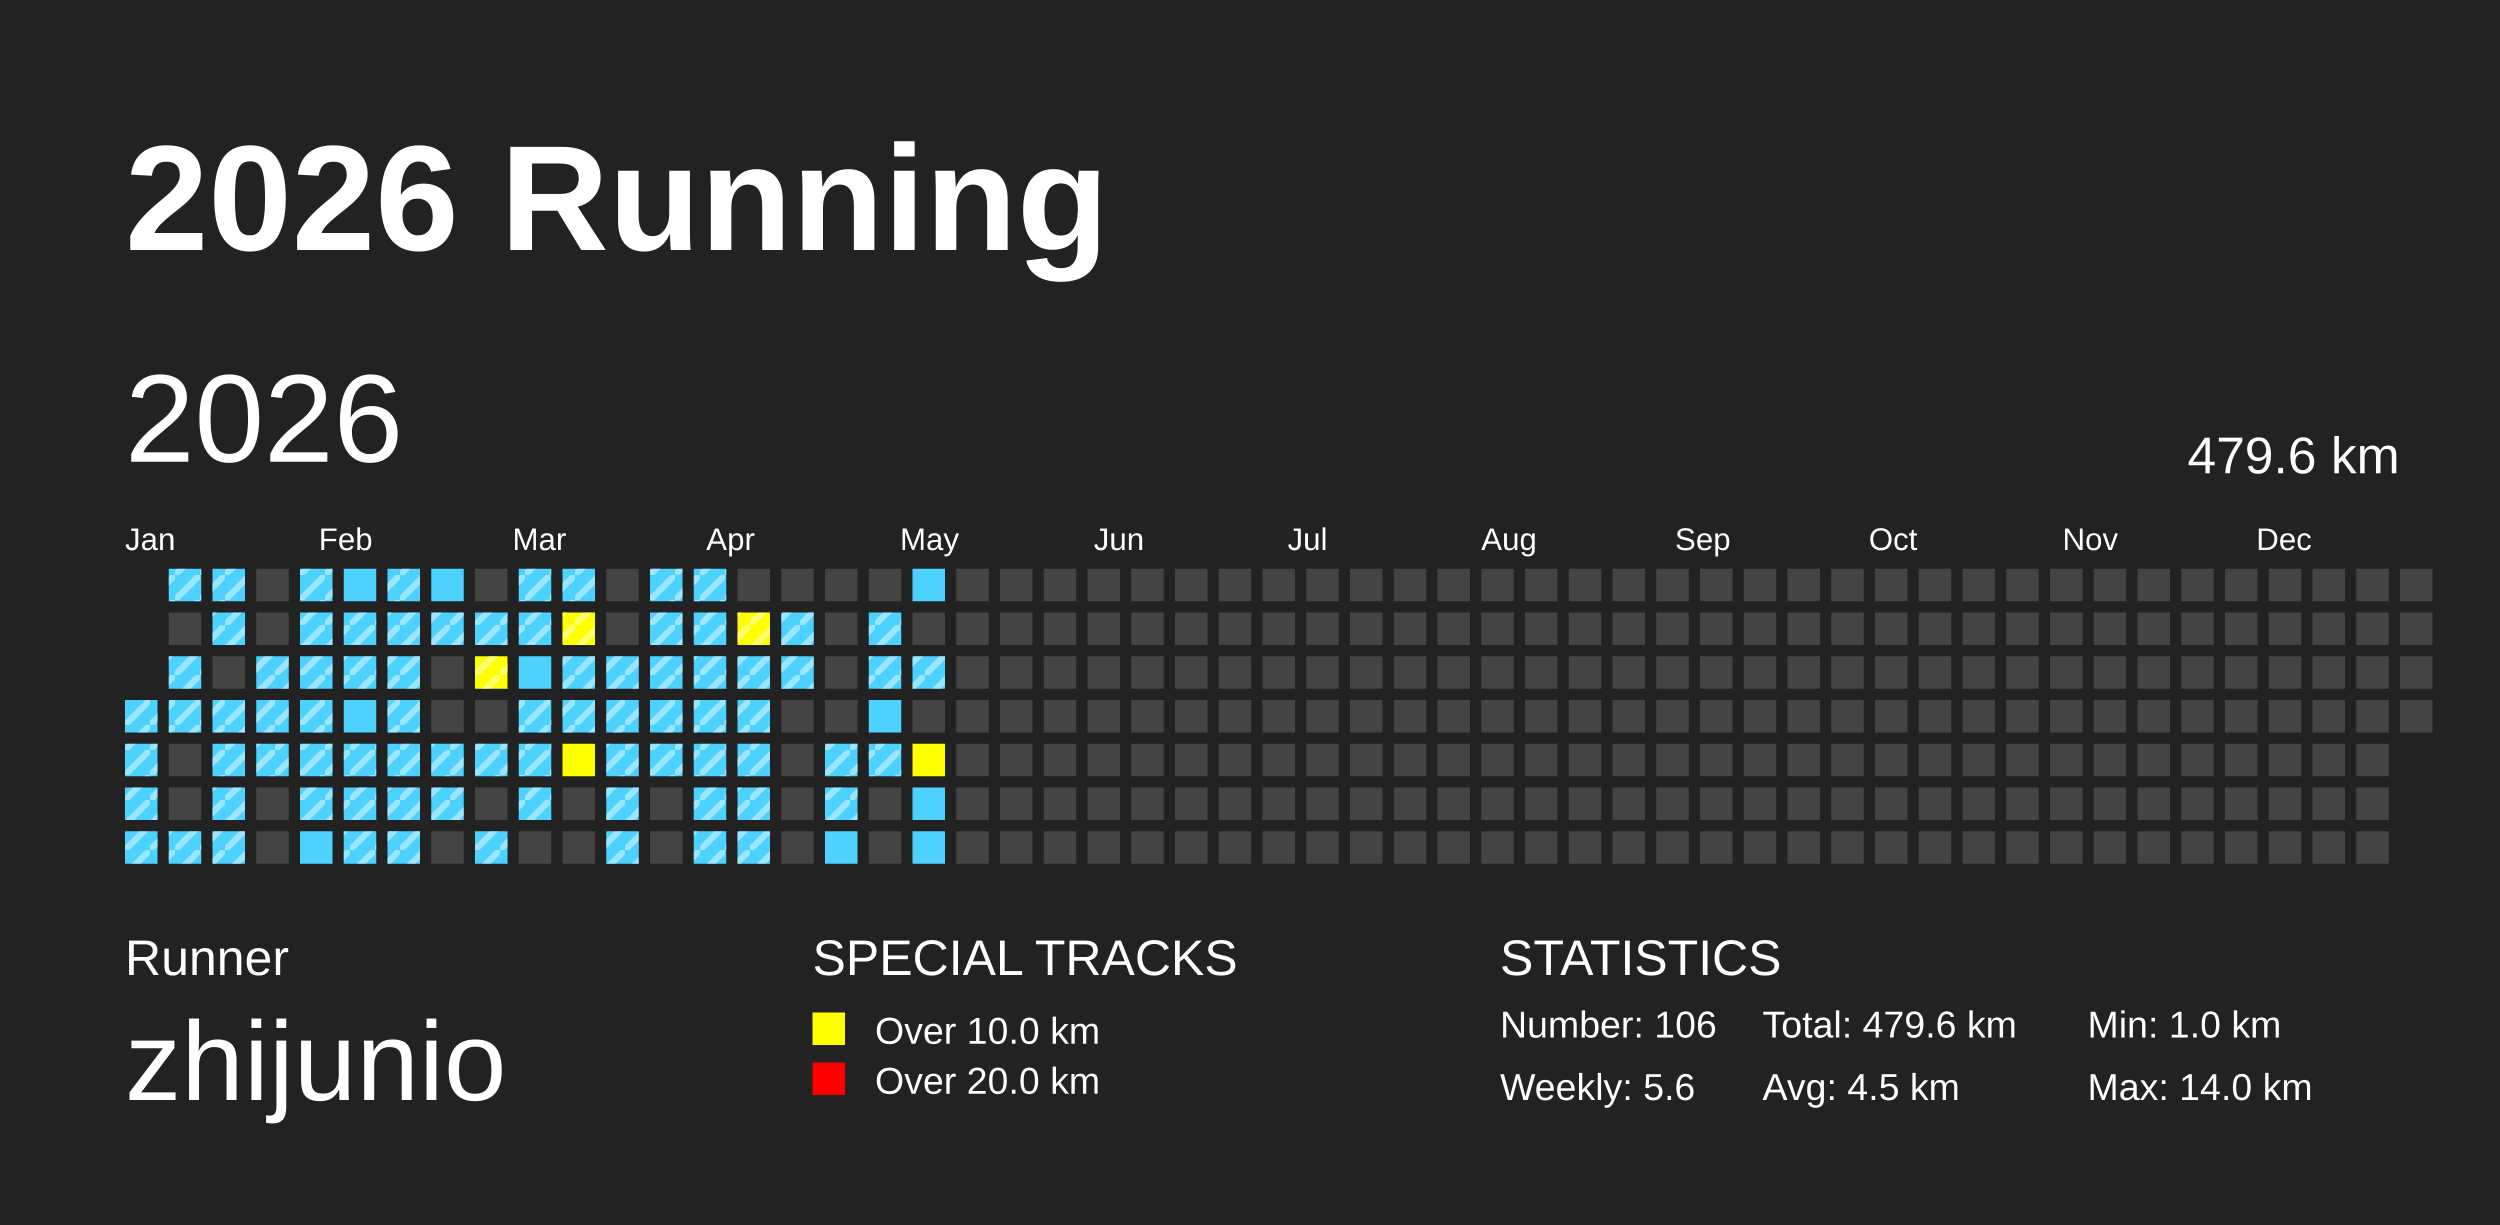
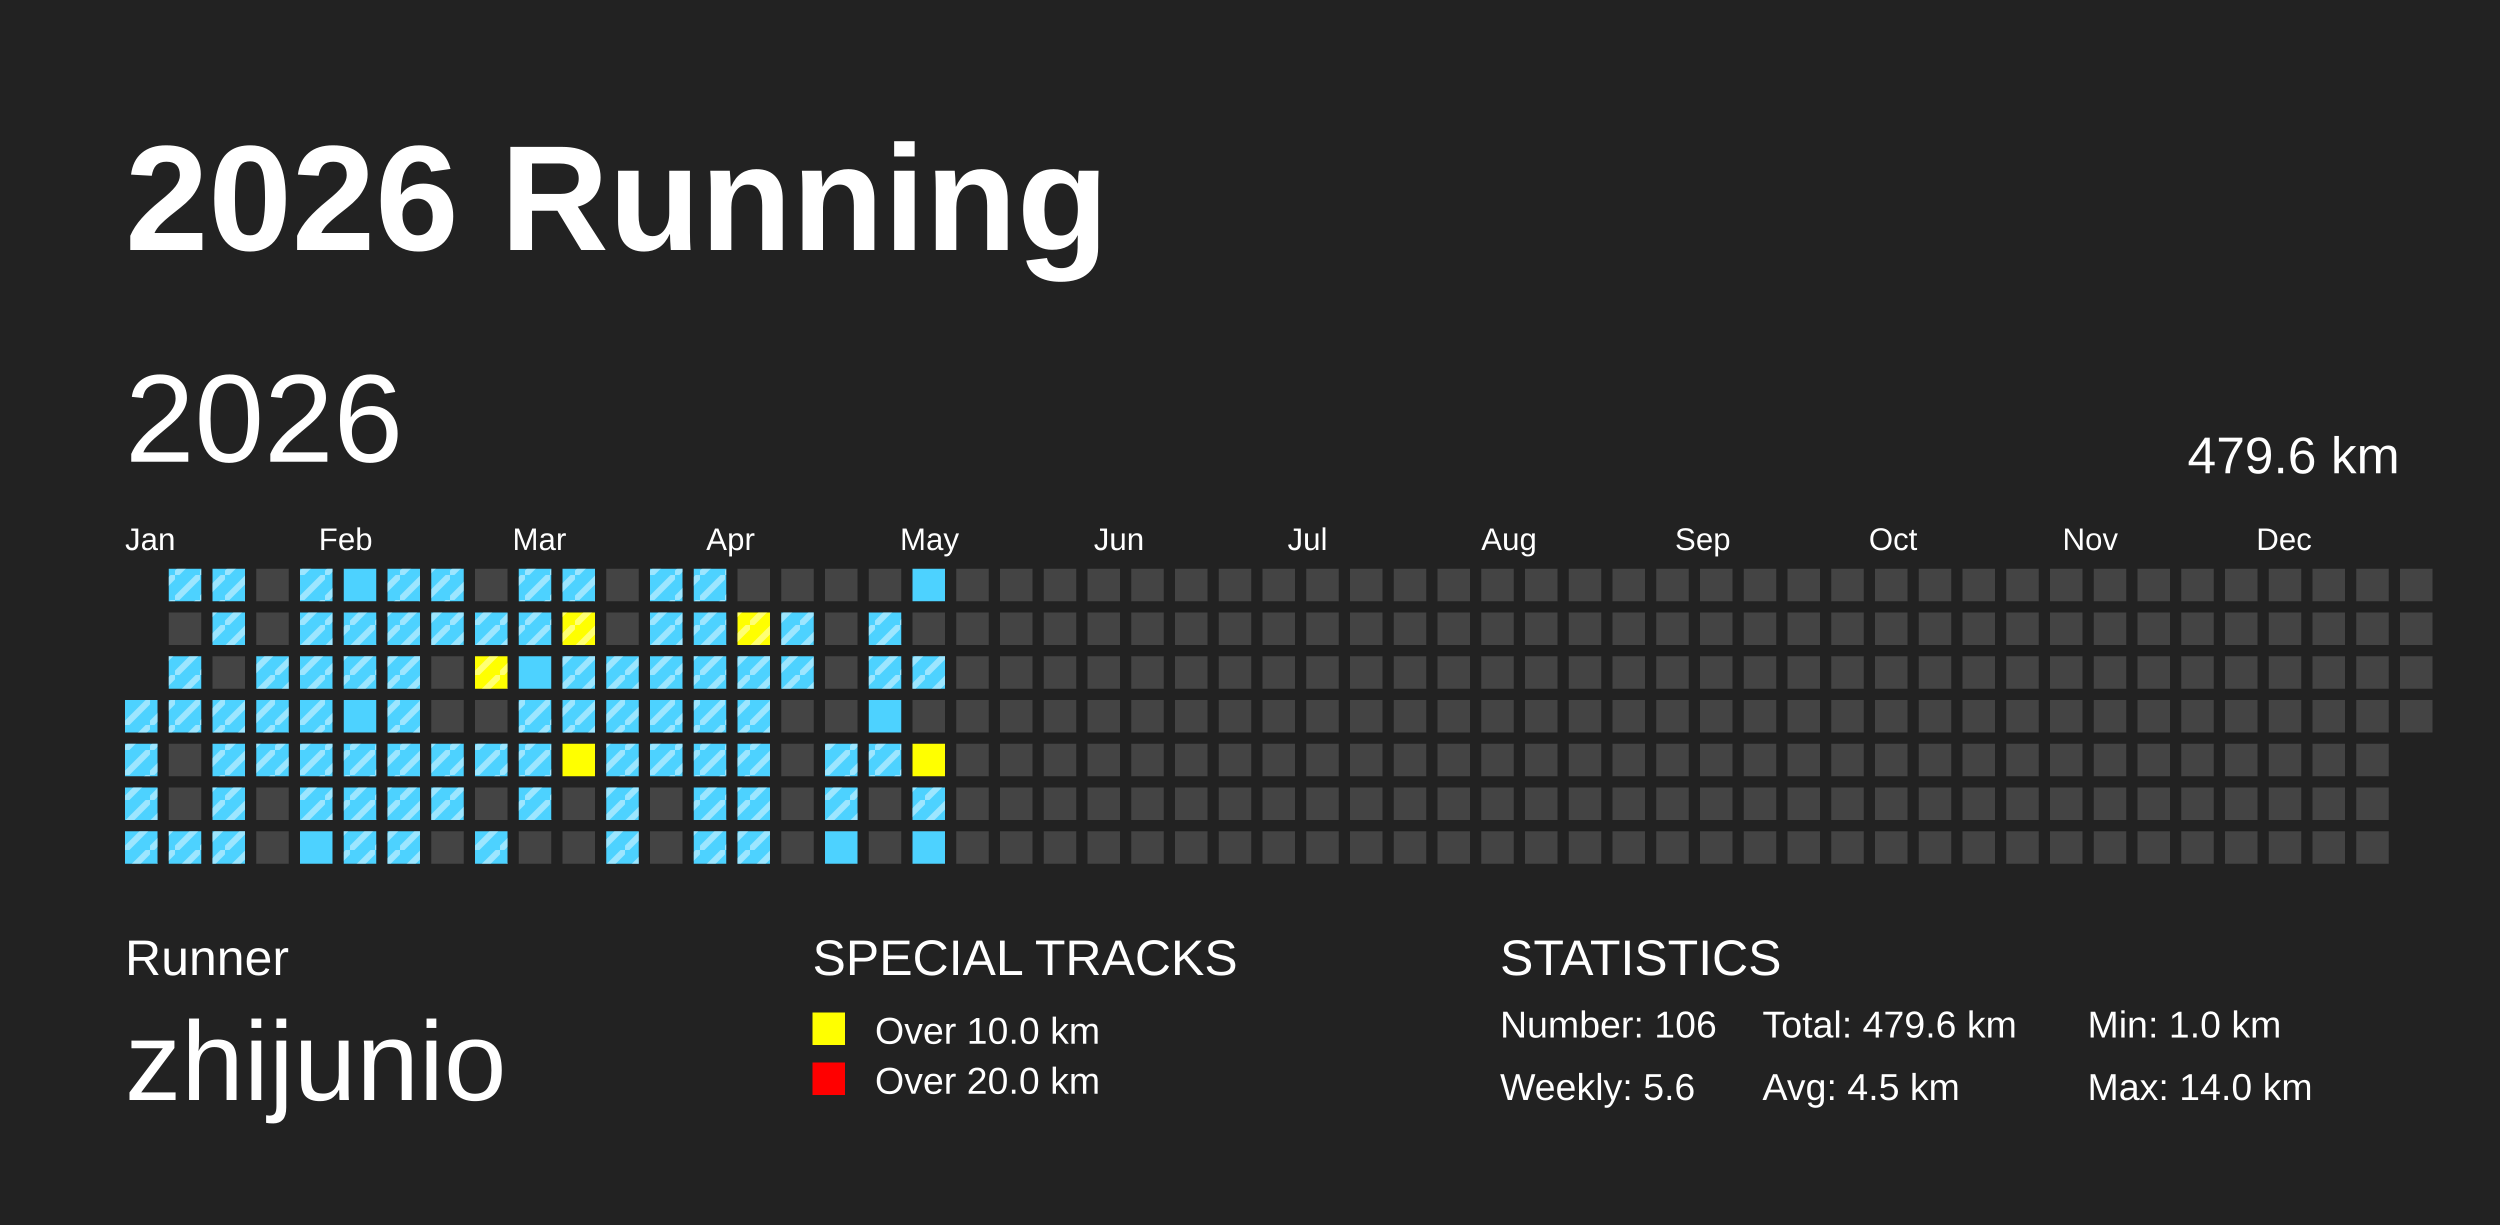
<svg xmlns="http://www.w3.org/2000/svg" baseProfile="full" height="98mm" version="1.1" viewBox="0,0,200,98" width="200mm">
  <defs>
    <pattern height="2" id="indoor-stripe" patternUnits="userSpaceOnUse" width="2">
      <line stroke="white" stroke-opacity="0.45" stroke-width="0.5" x1="0" x2="2" y1="2" y2="0" />
    </pattern>
  </defs>
  <rect fill="#222222" height="98" width="200" x="0" y="0" />
  <text fill="#FFFFFF" style="font-size:12px; font-family:Arial; font-weight:bold;" x="10" y="20">2026 Running</text>
  <text fill="#FFFFFF" style="font-size:4px; font-family:Arial" x="10" y="78">Runner</text>
  <text fill="#FFFFFF" style="font-size:9px; font-family:Arial" x="10" y="88">zhijunio</text>
  <text fill="#FFFFFF" style="font-size:4px; font-family:Arial" x="65" y="78">SPECIAL TRACKS</text>
  <rect fill="yellow" height="2.6" width="2.6" x="65" y="81" />
  <text fill="#FFFFFF" style="font-size:3px; font-family:Arial" x="70" y="83.5">Over 10.0 km</text>
  <rect fill="red" height="2.6" width="2.6" x="65" y="85" />
  <text fill="#FFFFFF" style="font-size:3px; font-family:Arial" x="70" y="87.5">Over 20.0 km</text>
  <text fill="#FFFFFF" style="font-size:4px; font-family:Arial" x="120" y="78">STATISTICS</text>
  <text fill="#FFFFFF" style="font-size:3px; font-family:Arial" x="120" y="83">Number: 106</text>
  <text fill="#FFFFFF" style="font-size:3px; font-family:Arial" x="120" y="88">Weekly: 5.6</text>
  <text fill="#FFFFFF" style="font-size:3px; font-family:Arial" x="141" y="83">Total: 479.6 km</text>
  <text fill="#FFFFFF" style="font-size:3px; font-family:Arial" x="141" y="88">Avg: 4.5 km</text>
  <text fill="#FFFFFF" style="font-size:3px; font-family:Arial" x="167" y="83">Min: 1.0 km</text>
  <text fill="#FFFFFF" style="font-size:3px; font-family:Arial" x="167" y="88">Max: 14.0 km</text>
  <text dominant-baseline="hanging" fill="#FFFFFF" style="font-size:10.0px; font-family:Arial;" x="10" y="30">2026</text>
  <text dominant-baseline="hanging" fill="#FFFFFF" style="font-size:4.125px; font-family:Arial;" x="175" y="35">479.6 km</text>
  <text fill="#FFFFFF" style="font-size:2.5px; font-family:Arial" x="10.0" y="44">Jan</text>
  <text fill="#FFFFFF" style="font-size:2.5px; font-family:Arial" x="25.5" y="44">Feb</text>
  <text fill="#FFFFFF" style="font-size:2.5px; font-family:Arial" x="41.0" y="44">Mar</text>
  <text fill="#FFFFFF" style="font-size:2.5px; font-family:Arial" x="56.5" y="44">Apr</text>
  <text fill="#FFFFFF" style="font-size:2.5px; font-family:Arial" x="72.0" y="44">May</text>
  <text fill="#FFFFFF" style="font-size:2.5px; font-family:Arial" x="87.5" y="44">Jun</text>
  <text fill="#FFFFFF" style="font-size:2.5px; font-family:Arial" x="103.0" y="44">Jul</text>
  <text fill="#FFFFFF" style="font-size:2.5px; font-family:Arial" x="118.5" y="44">Aug</text>
  <text fill="#FFFFFF" style="font-size:2.5px; font-family:Arial" x="134.0" y="44">Sep</text>
  <text fill="#FFFFFF" style="font-size:2.5px; font-family:Arial" x="149.5" y="44">Oct</text>
  <text fill="#FFFFFF" style="font-size:2.5px; font-family:Arial" x="165.0" y="44">Nov</text>
  <text fill="#FFFFFF" style="font-size:2.5px; font-family:Arial" x="180.5" y="44">Dec</text>
  <rect fill="#4DD2FF" height="2.6" width="2.6" x="10.0" y="56.0" />
  <rect fill="url(#indoor-stripe)" height="2.6" style="pointer-events: none;" width="2.6" x="10.0" y="56.0" />
  <rect fill="#4DD2FF" height="2.6" width="2.6" x="10.0" y="59.5" />
  <rect fill="url(#indoor-stripe)" height="2.6" style="pointer-events: none;" width="2.6" x="10.0" y="59.5" />
  <rect fill="#4DD2FF" height="2.6" width="2.6" x="10.0" y="63.0" />
  <rect fill="url(#indoor-stripe)" height="2.6" style="pointer-events: none;" width="2.6" x="10.0" y="63.0" />
  <rect fill="#4DD2FF" height="2.6" width="2.6" x="10.0" y="66.5" />
  <rect fill="url(#indoor-stripe)" height="2.6" style="pointer-events: none;" width="2.6" x="10.0" y="66.5" />
  <rect fill="#4DD2FF" height="2.6" width="2.6" x="13.5" y="45.5" />
  <rect fill="url(#indoor-stripe)" height="2.6" style="pointer-events: none;" width="2.6" x="13.5" y="45.5" />
  <rect fill="#444444" height="2.6" width="2.6" x="13.5" y="49.0" />
  <rect fill="#4DD2FF" height="2.6" width="2.6" x="13.5" y="52.5" />
  <rect fill="url(#indoor-stripe)" height="2.6" style="pointer-events: none;" width="2.6" x="13.5" y="52.5" />
  <rect fill="#4DD2FF" height="2.6" width="2.6" x="13.5" y="56.0" />
  <rect fill="url(#indoor-stripe)" height="2.6" style="pointer-events: none;" width="2.6" x="13.5" y="56.0" />
  <rect fill="#444444" height="2.6" width="2.6" x="13.5" y="59.5" />
  <rect fill="#444444" height="2.6" width="2.6" x="13.5" y="63.0" />
  <rect fill="#4DD2FF" height="2.6" width="2.6" x="13.5" y="66.5" />
  <rect fill="url(#indoor-stripe)" height="2.6" style="pointer-events: none;" width="2.6" x="13.5" y="66.5" />
  <rect fill="#4DD2FF" height="2.6" width="2.6" x="17.0" y="45.5" />
  <rect fill="url(#indoor-stripe)" height="2.6" style="pointer-events: none;" width="2.6" x="17.0" y="45.5" />
  <rect fill="#4DD2FF" height="2.6" width="2.6" x="17.0" y="49.0" />
  <rect fill="url(#indoor-stripe)" height="2.6" style="pointer-events: none;" width="2.6" x="17.0" y="49.0" />
  <rect fill="#444444" height="2.6" width="2.6" x="17.0" y="52.5" />
  <rect fill="#4DD2FF" height="2.6" width="2.6" x="17.0" y="56.0" />
  <rect fill="url(#indoor-stripe)" height="2.6" style="pointer-events: none;" width="2.6" x="17.0" y="56.0" />
  <rect fill="#4DD2FF" height="2.6" width="2.6" x="17.0" y="59.5" />
  <rect fill="url(#indoor-stripe)" height="2.6" style="pointer-events: none;" width="2.6" x="17.0" y="59.5" />
  <rect fill="#4DD2FF" height="2.6" width="2.6" x="17.0" y="63.0" />
  <rect fill="url(#indoor-stripe)" height="2.6" style="pointer-events: none;" width="2.6" x="17.0" y="63.0" />
  <rect fill="#4DD2FF" height="2.6" width="2.6" x="17.0" y="66.5" />
  <rect fill="url(#indoor-stripe)" height="2.6" style="pointer-events: none;" width="2.6" x="17.0" y="66.5" />
  <rect fill="#444444" height="2.6" width="2.6" x="20.5" y="45.5" />
  <rect fill="#444444" height="2.6" width="2.6" x="20.5" y="49.0" />
  <rect fill="#4DD2FF" height="2.6" width="2.6" x="20.5" y="52.5" />
  <rect fill="url(#indoor-stripe)" height="2.6" style="pointer-events: none;" width="2.6" x="20.5" y="52.5" />
  <rect fill="#4DD2FF" height="2.6" width="2.6" x="20.5" y="56.0" />
  <rect fill="url(#indoor-stripe)" height="2.6" style="pointer-events: none;" width="2.6" x="20.5" y="56.0" />
  <rect fill="#4DD2FF" height="2.6" width="2.6" x="20.5" y="59.5" />
  <rect fill="url(#indoor-stripe)" height="2.6" style="pointer-events: none;" width="2.6" x="20.5" y="59.5" />
  <rect fill="#444444" height="2.6" width="2.6" x="20.5" y="63.0" />
  <rect fill="#444444" height="2.6" width="2.6" x="20.5" y="66.5" />
  <rect fill="#4DD2FF" height="2.6" width="2.6" x="24.0" y="45.5" />
  <rect fill="url(#indoor-stripe)" height="2.6" style="pointer-events: none;" width="2.6" x="24.0" y="45.5" />
  <rect fill="#4DD2FF" height="2.6" width="2.6" x="24.0" y="49.0" />
  <rect fill="url(#indoor-stripe)" height="2.6" style="pointer-events: none;" width="2.6" x="24.0" y="49.0" />
  <rect fill="#4DD2FF" height="2.6" width="2.6" x="24.0" y="52.5" />
  <rect fill="url(#indoor-stripe)" height="2.6" style="pointer-events: none;" width="2.6" x="24.0" y="52.5" />
  <rect fill="#4DD2FF" height="2.6" width="2.6" x="24.0" y="56.0" />
  <rect fill="url(#indoor-stripe)" height="2.6" style="pointer-events: none;" width="2.6" x="24.0" y="56.0" />
  <rect fill="#4DD2FF" height="2.6" width="2.6" x="24.0" y="59.5" />
  <rect fill="url(#indoor-stripe)" height="2.6" style="pointer-events: none;" width="2.6" x="24.0" y="59.5" />
  <rect fill="#4DD2FF" height="2.6" width="2.6" x="24.0" y="63.0" />
  <rect fill="url(#indoor-stripe)" height="2.6" style="pointer-events: none;" width="2.6" x="24.0" y="63.0" />
  <rect fill="#4DD2FF" height="2.6" width="2.6" x="24.0" y="66.5" />
  <rect fill="#4DD2FF" height="2.6" width="2.6" x="27.5" y="45.5" />
  <rect fill="#4DD2FF" height="2.6" width="2.6" x="27.5" y="49.0" />
  <rect fill="url(#indoor-stripe)" height="2.6" style="pointer-events: none;" width="2.6" x="27.5" y="49.0" />
  <rect fill="#4DD2FF" height="2.6" width="2.6" x="27.5" y="52.5" />
  <rect fill="url(#indoor-stripe)" height="2.6" style="pointer-events: none;" width="2.6" x="27.5" y="52.5" />
  <rect fill="#4DD2FF" height="2.6" width="2.6" x="27.5" y="56.0" />
  <rect fill="#4DD2FF" height="2.6" width="2.6" x="27.5" y="59.5" />
  <rect fill="url(#indoor-stripe)" height="2.6" style="pointer-events: none;" width="2.6" x="27.5" y="59.5" />
  <rect fill="#4DD2FF" height="2.6" width="2.6" x="27.5" y="63.0" />
  <rect fill="url(#indoor-stripe)" height="2.6" style="pointer-events: none;" width="2.6" x="27.5" y="63.0" />
  <rect fill="#4DD2FF" height="2.6" width="2.6" x="27.5" y="66.5" />
  <rect fill="url(#indoor-stripe)" height="2.6" style="pointer-events: none;" width="2.6" x="27.5" y="66.5" />
  <rect fill="#4DD2FF" height="2.6" width="2.6" x="31.0" y="45.5" />
  <rect fill="url(#indoor-stripe)" height="2.6" style="pointer-events: none;" width="2.6" x="31.0" y="45.5" />
  <rect fill="#4DD2FF" height="2.6" width="2.6" x="31.0" y="49.0" />
  <rect fill="url(#indoor-stripe)" height="2.6" style="pointer-events: none;" width="2.6" x="31.0" y="49.0" />
  <rect fill="#4DD2FF" height="2.6" width="2.6" x="31.0" y="52.5" />
  <rect fill="url(#indoor-stripe)" height="2.6" style="pointer-events: none;" width="2.6" x="31.0" y="52.5" />
  <rect fill="#4DD2FF" height="2.6" width="2.6" x="31.0" y="56.0" />
  <rect fill="url(#indoor-stripe)" height="2.6" style="pointer-events: none;" width="2.6" x="31.0" y="56.0" />
  <rect fill="#4DD2FF" height="2.6" width="2.6" x="31.0" y="59.5" />
  <rect fill="url(#indoor-stripe)" height="2.6" style="pointer-events: none;" width="2.6" x="31.0" y="59.5" />
  <rect fill="#4DD2FF" height="2.6" width="2.6" x="31.0" y="63.0" />
  <rect fill="url(#indoor-stripe)" height="2.6" style="pointer-events: none;" width="2.6" x="31.0" y="63.0" />
  <rect fill="#4DD2FF" height="2.6" width="2.6" x="31.0" y="66.5" />
  <rect fill="url(#indoor-stripe)" height="2.6" style="pointer-events: none;" width="2.6" x="31.0" y="66.5" />
  <rect fill="#4DD2FF" height="2.6" width="2.6" x="34.5" y="45.5" />
+   <rect fill="url(#indoor-stripe)" height="2.6" style="pointer-events: none;" width="2.6" x="34.5" y="45.5" />
  <rect fill="#4DD2FF" height="2.6" width="2.6" x="34.5" y="49.0" />
  <rect fill="url(#indoor-stripe)" height="2.6" style="pointer-events: none;" width="2.6" x="34.5" y="49.0" />
  <rect fill="#444444" height="2.6" width="2.6" x="34.5" y="52.5" />
  <rect fill="#444444" height="2.6" width="2.6" x="34.5" y="56.0" />
  <rect fill="#4DD2FF" height="2.6" width="2.6" x="34.5" y="59.5" />
  <rect fill="url(#indoor-stripe)" height="2.6" style="pointer-events: none;" width="2.6" x="34.5" y="59.5" />
  <rect fill="#4DD2FF" height="2.6" width="2.6" x="34.5" y="63.0" />
  <rect fill="url(#indoor-stripe)" height="2.6" style="pointer-events: none;" width="2.6" x="34.5" y="63.0" />
  <rect fill="#444444" height="2.6" width="2.6" x="34.5" y="66.5" />
  <rect fill="#444444" height="2.6" width="2.6" x="38.0" y="45.5" />
  <rect fill="#4DD2FF" height="2.6" width="2.6" x="38.0" y="49.0" />
  <rect fill="url(#indoor-stripe)" height="2.6" style="pointer-events: none;" width="2.6" x="38.0" y="49.0" />
  <rect fill="yellow" height="2.6" width="2.6" x="38.0" y="52.5" />
  <rect fill="url(#indoor-stripe)" height="2.6" style="pointer-events: none;" width="2.6" x="38.0" y="52.5" />
  <rect fill="#444444" height="2.6" width="2.6" x="38.0" y="56.0" />
  <rect fill="#4DD2FF" height="2.6" width="2.6" x="38.0" y="59.5" />
  <rect fill="url(#indoor-stripe)" height="2.6" style="pointer-events: none;" width="2.6" x="38.0" y="59.5" />
  <rect fill="#444444" height="2.6" width="2.6" x="38.0" y="63.0" />
  <rect fill="#4DD2FF" height="2.6" width="2.6" x="38.0" y="66.5" />
  <rect fill="url(#indoor-stripe)" height="2.6" style="pointer-events: none;" width="2.6" x="38.0" y="66.5" />
  <rect fill="#4DD2FF" height="2.6" width="2.6" x="41.5" y="45.5" />
  <rect fill="url(#indoor-stripe)" height="2.6" style="pointer-events: none;" width="2.6" x="41.5" y="45.5" />
  <rect fill="#4DD2FF" height="2.6" width="2.6" x="41.5" y="49.0" />
  <rect fill="url(#indoor-stripe)" height="2.6" style="pointer-events: none;" width="2.6" x="41.5" y="49.0" />
  <rect fill="#4DD2FF" height="2.6" width="2.6" x="41.5" y="52.5" />
  <rect fill="#4DD2FF" height="2.6" width="2.6" x="41.5" y="56.0" />
  <rect fill="url(#indoor-stripe)" height="2.6" style="pointer-events: none;" width="2.6" x="41.5" y="56.0" />
  <rect fill="#4DD2FF" height="2.6" width="2.6" x="41.5" y="59.5" />
  <rect fill="url(#indoor-stripe)" height="2.6" style="pointer-events: none;" width="2.6" x="41.5" y="59.5" />
  <rect fill="#4DD2FF" height="2.6" width="2.6" x="41.5" y="63.0" />
  <rect fill="url(#indoor-stripe)" height="2.6" style="pointer-events: none;" width="2.6" x="41.5" y="63.0" />
  <rect fill="#444444" height="2.6" width="2.6" x="41.5" y="66.5" />
  <rect fill="#4DD2FF" height="2.6" width="2.6" x="45.0" y="45.5" />
  <rect fill="url(#indoor-stripe)" height="2.6" style="pointer-events: none;" width="2.6" x="45.0" y="45.5" />
  <rect fill="yellow" height="2.6" width="2.6" x="45.0" y="49.0" />
  <rect fill="url(#indoor-stripe)" height="2.6" style="pointer-events: none;" width="2.6" x="45.0" y="49.0" />
  <rect fill="#4DD2FF" height="2.6" width="2.6" x="45.0" y="52.5" />
  <rect fill="url(#indoor-stripe)" height="2.6" style="pointer-events: none;" width="2.6" x="45.0" y="52.5" />
  <rect fill="#4DD2FF" height="2.6" width="2.6" x="45.0" y="56.0" />
  <rect fill="url(#indoor-stripe)" height="2.6" style="pointer-events: none;" width="2.6" x="45.0" y="56.0" />
  <rect fill="yellow" height="2.6" width="2.6" x="45.0" y="59.5" />
  <rect fill="#444444" height="2.6" width="2.6" x="45.0" y="63.0" />
  <rect fill="#444444" height="2.6" width="2.6" x="45.0" y="66.5" />
  <rect fill="#444444" height="2.6" width="2.6" x="48.5" y="45.5" />
  <rect fill="#444444" height="2.6" width="2.6" x="48.5" y="49.0" />
  <rect fill="#4DD2FF" height="2.6" width="2.6" x="48.5" y="52.5" />
  <rect fill="url(#indoor-stripe)" height="2.6" style="pointer-events: none;" width="2.6" x="48.5" y="52.5" />
  <rect fill="#4DD2FF" height="2.6" width="2.6" x="48.5" y="56.0" />
  <rect fill="url(#indoor-stripe)" height="2.6" style="pointer-events: none;" width="2.6" x="48.5" y="56.0" />
  <rect fill="#4DD2FF" height="2.6" width="2.6" x="48.5" y="59.5" />
  <rect fill="url(#indoor-stripe)" height="2.6" style="pointer-events: none;" width="2.6" x="48.5" y="59.5" />
  <rect fill="#4DD2FF" height="2.6" width="2.6" x="48.5" y="63.0" />
  <rect fill="url(#indoor-stripe)" height="2.6" style="pointer-events: none;" width="2.6" x="48.5" y="63.0" />
  <rect fill="#4DD2FF" height="2.6" width="2.6" x="48.5" y="66.5" />
  <rect fill="url(#indoor-stripe)" height="2.6" style="pointer-events: none;" width="2.6" x="48.5" y="66.5" />
  <rect fill="#4DD2FF" height="2.6" width="2.6" x="52.0" y="45.5" />
  <rect fill="url(#indoor-stripe)" height="2.6" style="pointer-events: none;" width="2.6" x="52.0" y="45.5" />
  <rect fill="#4DD2FF" height="2.6" width="2.6" x="52.0" y="49.0" />
  <rect fill="url(#indoor-stripe)" height="2.6" style="pointer-events: none;" width="2.6" x="52.0" y="49.0" />
  <rect fill="#4DD2FF" height="2.6" width="2.6" x="52.0" y="52.5" />
  <rect fill="url(#indoor-stripe)" height="2.6" style="pointer-events: none;" width="2.6" x="52.0" y="52.5" />
  <rect fill="#4DD2FF" height="2.6" width="2.6" x="52.0" y="56.0" />
  <rect fill="url(#indoor-stripe)" height="2.6" style="pointer-events: none;" width="2.6" x="52.0" y="56.0" />
  <rect fill="#4DD2FF" height="2.6" width="2.6" x="52.0" y="59.5" />
  <rect fill="url(#indoor-stripe)" height="2.6" style="pointer-events: none;" width="2.6" x="52.0" y="59.5" />
  <rect fill="#444444" height="2.6" width="2.6" x="52.0" y="63.0" />
  <rect fill="#444444" height="2.6" width="2.6" x="52.0" y="66.5" />
  <rect fill="#4DD2FF" height="2.6" width="2.6" x="55.5" y="45.5" />
  <rect fill="url(#indoor-stripe)" height="2.6" style="pointer-events: none;" width="2.6" x="55.5" y="45.5" />
  <rect fill="#4DD2FF" height="2.6" width="2.6" x="55.5" y="49.0" />
  <rect fill="url(#indoor-stripe)" height="2.6" style="pointer-events: none;" width="2.6" x="55.5" y="49.0" />
  <rect fill="#4DD2FF" height="2.6" width="2.6" x="55.5" y="52.5" />
  <rect fill="url(#indoor-stripe)" height="2.6" style="pointer-events: none;" width="2.6" x="55.5" y="52.5" />
  <rect fill="#4DD2FF" height="2.6" width="2.6" x="55.5" y="56.0" />
  <rect fill="url(#indoor-stripe)" height="2.6" style="pointer-events: none;" width="2.6" x="55.5" y="56.0" />
  <rect fill="#4DD2FF" height="2.6" width="2.6" x="55.5" y="59.5" />
  <rect fill="url(#indoor-stripe)" height="2.6" style="pointer-events: none;" width="2.6" x="55.5" y="59.5" />
  <rect fill="#4DD2FF" height="2.6" width="2.6" x="55.5" y="63.0" />
  <rect fill="url(#indoor-stripe)" height="2.6" style="pointer-events: none;" width="2.6" x="55.5" y="63.0" />
  <rect fill="#4DD2FF" height="2.6" width="2.6" x="55.5" y="66.5" />
  <rect fill="url(#indoor-stripe)" height="2.6" style="pointer-events: none;" width="2.6" x="55.5" y="66.5" />
  <rect fill="#444444" height="2.6" width="2.6" x="59.0" y="45.5" />
  <rect fill="yellow" height="2.6" width="2.6" x="59.0" y="49.0" />
  <rect fill="url(#indoor-stripe)" height="2.6" style="pointer-events: none;" width="2.6" x="59.0" y="49.0" />
  <rect fill="#4DD2FF" height="2.6" width="2.6" x="59.0" y="52.5" />
  <rect fill="url(#indoor-stripe)" height="2.6" style="pointer-events: none;" width="2.6" x="59.0" y="52.5" />
  <rect fill="#4DD2FF" height="2.6" width="2.6" x="59.0" y="56.0" />
  <rect fill="url(#indoor-stripe)" height="2.6" style="pointer-events: none;" width="2.6" x="59.0" y="56.0" />
  <rect fill="#4DD2FF" height="2.6" width="2.6" x="59.0" y="59.5" />
  <rect fill="url(#indoor-stripe)" height="2.6" style="pointer-events: none;" width="2.6" x="59.0" y="59.5" />
  <rect fill="#4DD2FF" height="2.6" width="2.6" x="59.0" y="63.0" />
  <rect fill="url(#indoor-stripe)" height="2.6" style="pointer-events: none;" width="2.6" x="59.0" y="63.0" />
  <rect fill="#4DD2FF" height="2.6" width="2.6" x="59.0" y="66.5" />
  <rect fill="url(#indoor-stripe)" height="2.6" style="pointer-events: none;" width="2.6" x="59.0" y="66.5" />
  <rect fill="#444444" height="2.6" width="2.6" x="62.5" y="45.5" />
  <rect fill="#4DD2FF" height="2.6" width="2.6" x="62.5" y="49.0" />
  <rect fill="url(#indoor-stripe)" height="2.6" style="pointer-events: none;" width="2.6" x="62.5" y="49.0" />
  <rect fill="#4DD2FF" height="2.6" width="2.6" x="62.5" y="52.5" />
  <rect fill="url(#indoor-stripe)" height="2.6" style="pointer-events: none;" width="2.6" x="62.5" y="52.5" />
  <rect fill="#444444" height="2.6" width="2.6" x="62.5" y="56.0" />
  <rect fill="#444444" height="2.6" width="2.6" x="62.5" y="59.5" />
  <rect fill="#444444" height="2.6" width="2.6" x="62.5" y="63.0" />
  <rect fill="#444444" height="2.6" width="2.6" x="62.5" y="66.5" />
  <rect fill="#444444" height="2.6" width="2.6" x="66.0" y="45.5" />
  <rect fill="#444444" height="2.6" width="2.6" x="66.0" y="49.0" />
  <rect fill="#444444" height="2.6" width="2.6" x="66.0" y="52.5" />
  <rect fill="#444444" height="2.6" width="2.6" x="66.0" y="56.0" />
  <rect fill="#4DD2FF" height="2.6" width="2.6" x="66.0" y="59.5" />
  <rect fill="url(#indoor-stripe)" height="2.6" style="pointer-events: none;" width="2.6" x="66.0" y="59.5" />
  <rect fill="#4DD2FF" height="2.6" width="2.6" x="66.0" y="63.0" />
  <rect fill="url(#indoor-stripe)" height="2.6" style="pointer-events: none;" width="2.6" x="66.0" y="63.0" />
  <rect fill="#4DD2FF" height="2.6" width="2.6" x="66.0" y="66.5" />
  <rect fill="#444444" height="2.6" width="2.6" x="69.5" y="45.5" />
  <rect fill="#4DD2FF" height="2.6" width="2.6" x="69.5" y="49.0" />
  <rect fill="url(#indoor-stripe)" height="2.6" style="pointer-events: none;" width="2.6" x="69.5" y="49.0" />
  <rect fill="#4DD2FF" height="2.6" width="2.6" x="69.5" y="52.5" />
  <rect fill="url(#indoor-stripe)" height="2.6" style="pointer-events: none;" width="2.6" x="69.5" y="52.5" />
  <rect fill="#4DD2FF" height="2.6" width="2.6" x="69.5" y="56.0" />
  <rect fill="#4DD2FF" height="2.6" width="2.6" x="69.5" y="59.5" />
  <rect fill="url(#indoor-stripe)" height="2.6" style="pointer-events: none;" width="2.6" x="69.5" y="59.5" />
  <rect fill="#444444" height="2.6" width="2.6" x="69.5" y="63.0" />
  <rect fill="#444444" height="2.6" width="2.6" x="69.5" y="66.5" />
  <rect fill="#4DD2FF" height="2.6" width="2.6" x="73.0" y="45.5" />
  <rect fill="#444444" height="2.6" width="2.6" x="73.0" y="49.0" />
  <rect fill="#4DD2FF" height="2.6" width="2.6" x="73.0" y="52.5" />
  <rect fill="url(#indoor-stripe)" height="2.6" style="pointer-events: none;" width="2.6" x="73.0" y="52.5" />
  <rect fill="#444444" height="2.6" width="2.6" x="73.0" y="56.0" />
  <rect fill="yellow" height="2.6" width="2.6" x="73.0" y="59.5" />
  <rect fill="#4DD2FF" height="2.6" width="2.6" x="73.0" y="63.0" />
+   <rect fill="url(#indoor-stripe)" height="2.6" style="pointer-events: none;" width="2.6" x="73.0" y="63.0" />
  <rect fill="#4DD2FF" height="2.6" width="2.6" x="73.0" y="66.5" />
  <rect fill="#444444" height="2.6" width="2.6" x="76.5" y="45.5" />
  <rect fill="#444444" height="2.6" width="2.6" x="76.5" y="49.0" />
  <rect fill="#444444" height="2.6" width="2.6" x="76.5" y="52.5" />
  <rect fill="#444444" height="2.6" width="2.6" x="76.5" y="56.0" />
  <rect fill="#444444" height="2.6" width="2.6" x="76.5" y="59.5" />
  <rect fill="#444444" height="2.6" width="2.6" x="76.5" y="63.0" />
  <rect fill="#444444" height="2.6" width="2.6" x="76.5" y="66.5" />
  <rect fill="#444444" height="2.6" width="2.6" x="80.0" y="45.5" />
  <rect fill="#444444" height="2.6" width="2.6" x="80.0" y="49.0" />
  <rect fill="#444444" height="2.6" width="2.6" x="80.0" y="52.5" />
  <rect fill="#444444" height="2.6" width="2.6" x="80.0" y="56.0" />
  <rect fill="#444444" height="2.6" width="2.6" x="80.0" y="59.5" />
  <rect fill="#444444" height="2.6" width="2.6" x="80.0" y="63.0" />
  <rect fill="#444444" height="2.6" width="2.6" x="80.0" y="66.5" />
  <rect fill="#444444" height="2.6" width="2.6" x="83.5" y="45.5" />
  <rect fill="#444444" height="2.6" width="2.6" x="83.5" y="49.0" />
  <rect fill="#444444" height="2.6" width="2.6" x="83.5" y="52.5" />
  <rect fill="#444444" height="2.6" width="2.6" x="83.5" y="56.0" />
  <rect fill="#444444" height="2.6" width="2.6" x="83.5" y="59.5" />
  <rect fill="#444444" height="2.6" width="2.6" x="83.5" y="63.0" />
  <rect fill="#444444" height="2.6" width="2.6" x="83.5" y="66.5" />
  <rect fill="#444444" height="2.6" width="2.6" x="87.0" y="45.5" />
  <rect fill="#444444" height="2.6" width="2.6" x="87.0" y="49.0" />
  <rect fill="#444444" height="2.6" width="2.6" x="87.0" y="52.5" />
  <rect fill="#444444" height="2.6" width="2.6" x="87.0" y="56.0" />
  <rect fill="#444444" height="2.6" width="2.6" x="87.0" y="59.5" />
  <rect fill="#444444" height="2.6" width="2.6" x="87.0" y="63.0" />
  <rect fill="#444444" height="2.6" width="2.6" x="87.0" y="66.5" />
  <rect fill="#444444" height="2.6" width="2.6" x="90.5" y="45.5" />
  <rect fill="#444444" height="2.6" width="2.6" x="90.5" y="49.0" />
  <rect fill="#444444" height="2.6" width="2.6" x="90.5" y="52.5" />
  <rect fill="#444444" height="2.6" width="2.6" x="90.5" y="56.0" />
  <rect fill="#444444" height="2.6" width="2.6" x="90.5" y="59.5" />
  <rect fill="#444444" height="2.6" width="2.6" x="90.5" y="63.0" />
  <rect fill="#444444" height="2.6" width="2.6" x="90.5" y="66.5" />
  <rect fill="#444444" height="2.6" width="2.6" x="94.0" y="45.5" />
  <rect fill="#444444" height="2.6" width="2.6" x="94.0" y="49.0" />
  <rect fill="#444444" height="2.6" width="2.6" x="94.0" y="52.5" />
  <rect fill="#444444" height="2.6" width="2.6" x="94.0" y="56.0" />
  <rect fill="#444444" height="2.6" width="2.6" x="94.0" y="59.5" />
  <rect fill="#444444" height="2.6" width="2.6" x="94.0" y="63.0" />
  <rect fill="#444444" height="2.6" width="2.6" x="94.0" y="66.5" />
  <rect fill="#444444" height="2.6" width="2.6" x="97.5" y="45.5" />
  <rect fill="#444444" height="2.6" width="2.6" x="97.5" y="49.0" />
  <rect fill="#444444" height="2.6" width="2.6" x="97.5" y="52.5" />
  <rect fill="#444444" height="2.6" width="2.6" x="97.5" y="56.0" />
  <rect fill="#444444" height="2.6" width="2.6" x="97.5" y="59.5" />
  <rect fill="#444444" height="2.6" width="2.6" x="97.5" y="63.0" />
  <rect fill="#444444" height="2.6" width="2.6" x="97.5" y="66.5" />
  <rect fill="#444444" height="2.6" width="2.6" x="101.0" y="45.5" />
  <rect fill="#444444" height="2.6" width="2.6" x="101.0" y="49.0" />
  <rect fill="#444444" height="2.6" width="2.6" x="101.0" y="52.5" />
  <rect fill="#444444" height="2.6" width="2.6" x="101.0" y="56.0" />
  <rect fill="#444444" height="2.6" width="2.6" x="101.0" y="59.5" />
  <rect fill="#444444" height="2.6" width="2.6" x="101.0" y="63.0" />
  <rect fill="#444444" height="2.6" width="2.6" x="101.0" y="66.5" />
  <rect fill="#444444" height="2.6" width="2.6" x="104.5" y="45.5" />
  <rect fill="#444444" height="2.6" width="2.6" x="104.5" y="49.0" />
  <rect fill="#444444" height="2.6" width="2.6" x="104.5" y="52.5" />
  <rect fill="#444444" height="2.6" width="2.6" x="104.5" y="56.0" />
  <rect fill="#444444" height="2.6" width="2.6" x="104.5" y="59.5" />
  <rect fill="#444444" height="2.6" width="2.6" x="104.5" y="63.0" />
  <rect fill="#444444" height="2.6" width="2.6" x="104.5" y="66.5" />
  <rect fill="#444444" height="2.6" width="2.6" x="108.0" y="45.5" />
  <rect fill="#444444" height="2.6" width="2.6" x="108.0" y="49.0" />
  <rect fill="#444444" height="2.6" width="2.6" x="108.0" y="52.5" />
  <rect fill="#444444" height="2.6" width="2.6" x="108.0" y="56.0" />
  <rect fill="#444444" height="2.6" width="2.6" x="108.0" y="59.5" />
  <rect fill="#444444" height="2.6" width="2.6" x="108.0" y="63.0" />
  <rect fill="#444444" height="2.6" width="2.6" x="108.0" y="66.5" />
  <rect fill="#444444" height="2.6" width="2.6" x="111.5" y="45.5" />
  <rect fill="#444444" height="2.6" width="2.6" x="111.5" y="49.0" />
  <rect fill="#444444" height="2.6" width="2.6" x="111.5" y="52.5" />
  <rect fill="#444444" height="2.6" width="2.6" x="111.5" y="56.0" />
  <rect fill="#444444" height="2.6" width="2.6" x="111.5" y="59.5" />
  <rect fill="#444444" height="2.6" width="2.6" x="111.5" y="63.0" />
  <rect fill="#444444" height="2.6" width="2.6" x="111.5" y="66.5" />
  <rect fill="#444444" height="2.6" width="2.6" x="115.0" y="45.5" />
  <rect fill="#444444" height="2.6" width="2.6" x="115.0" y="49.0" />
  <rect fill="#444444" height="2.6" width="2.6" x="115.0" y="52.5" />
  <rect fill="#444444" height="2.6" width="2.6" x="115.0" y="56.0" />
  <rect fill="#444444" height="2.6" width="2.6" x="115.0" y="59.5" />
  <rect fill="#444444" height="2.6" width="2.6" x="115.0" y="63.0" />
  <rect fill="#444444" height="2.6" width="2.6" x="115.0" y="66.5" />
  <rect fill="#444444" height="2.6" width="2.6" x="118.5" y="45.5" />
  <rect fill="#444444" height="2.6" width="2.6" x="118.5" y="49.0" />
  <rect fill="#444444" height="2.6" width="2.6" x="118.5" y="52.5" />
  <rect fill="#444444" height="2.6" width="2.6" x="118.5" y="56.0" />
  <rect fill="#444444" height="2.6" width="2.6" x="118.5" y="59.5" />
  <rect fill="#444444" height="2.6" width="2.6" x="118.5" y="63.0" />
  <rect fill="#444444" height="2.6" width="2.6" x="118.5" y="66.5" />
  <rect fill="#444444" height="2.6" width="2.6" x="122.0" y="45.5" />
  <rect fill="#444444" height="2.6" width="2.6" x="122.0" y="49.0" />
  <rect fill="#444444" height="2.6" width="2.6" x="122.0" y="52.5" />
  <rect fill="#444444" height="2.6" width="2.6" x="122.0" y="56.0" />
  <rect fill="#444444" height="2.6" width="2.6" x="122.0" y="59.5" />
  <rect fill="#444444" height="2.6" width="2.6" x="122.0" y="63.0" />
  <rect fill="#444444" height="2.6" width="2.6" x="122.0" y="66.5" />
  <rect fill="#444444" height="2.6" width="2.6" x="125.5" y="45.5" />
  <rect fill="#444444" height="2.6" width="2.6" x="125.5" y="49.0" />
  <rect fill="#444444" height="2.6" width="2.6" x="125.5" y="52.5" />
  <rect fill="#444444" height="2.6" width="2.6" x="125.5" y="56.0" />
  <rect fill="#444444" height="2.6" width="2.6" x="125.5" y="59.5" />
  <rect fill="#444444" height="2.6" width="2.6" x="125.5" y="63.0" />
  <rect fill="#444444" height="2.6" width="2.6" x="125.5" y="66.5" />
  <rect fill="#444444" height="2.6" width="2.6" x="129.0" y="45.5" />
  <rect fill="#444444" height="2.6" width="2.6" x="129.0" y="49.0" />
  <rect fill="#444444" height="2.6" width="2.6" x="129.0" y="52.5" />
  <rect fill="#444444" height="2.6" width="2.6" x="129.0" y="56.0" />
  <rect fill="#444444" height="2.6" width="2.6" x="129.0" y="59.5" />
  <rect fill="#444444" height="2.6" width="2.6" x="129.0" y="63.0" />
  <rect fill="#444444" height="2.6" width="2.6" x="129.0" y="66.5" />
  <rect fill="#444444" height="2.6" width="2.6" x="132.5" y="45.5" />
  <rect fill="#444444" height="2.6" width="2.6" x="132.5" y="49.0" />
  <rect fill="#444444" height="2.6" width="2.6" x="132.5" y="52.5" />
  <rect fill="#444444" height="2.6" width="2.6" x="132.5" y="56.0" />
  <rect fill="#444444" height="2.6" width="2.6" x="132.5" y="59.5" />
  <rect fill="#444444" height="2.6" width="2.6" x="132.5" y="63.0" />
  <rect fill="#444444" height="2.6" width="2.6" x="132.5" y="66.5" />
  <rect fill="#444444" height="2.6" width="2.6" x="136.0" y="45.5" />
  <rect fill="#444444" height="2.6" width="2.6" x="136.0" y="49.0" />
  <rect fill="#444444" height="2.6" width="2.6" x="136.0" y="52.5" />
  <rect fill="#444444" height="2.6" width="2.6" x="136.0" y="56.0" />
  <rect fill="#444444" height="2.6" width="2.6" x="136.0" y="59.5" />
  <rect fill="#444444" height="2.6" width="2.6" x="136.0" y="63.0" />
  <rect fill="#444444" height="2.6" width="2.6" x="136.0" y="66.5" />
  <rect fill="#444444" height="2.6" width="2.6" x="139.5" y="45.5" />
  <rect fill="#444444" height="2.6" width="2.6" x="139.5" y="49.0" />
  <rect fill="#444444" height="2.6" width="2.6" x="139.5" y="52.5" />
  <rect fill="#444444" height="2.6" width="2.6" x="139.5" y="56.0" />
  <rect fill="#444444" height="2.6" width="2.6" x="139.5" y="59.5" />
  <rect fill="#444444" height="2.6" width="2.6" x="139.5" y="63.0" />
  <rect fill="#444444" height="2.6" width="2.6" x="139.5" y="66.5" />
  <rect fill="#444444" height="2.6" width="2.6" x="143.0" y="45.5" />
  <rect fill="#444444" height="2.6" width="2.6" x="143.0" y="49.0" />
  <rect fill="#444444" height="2.6" width="2.6" x="143.0" y="52.5" />
  <rect fill="#444444" height="2.6" width="2.6" x="143.0" y="56.0" />
  <rect fill="#444444" height="2.6" width="2.6" x="143.0" y="59.5" />
  <rect fill="#444444" height="2.6" width="2.6" x="143.0" y="63.0" />
  <rect fill="#444444" height="2.6" width="2.6" x="143.0" y="66.5" />
  <rect fill="#444444" height="2.6" width="2.6" x="146.5" y="45.5" />
  <rect fill="#444444" height="2.6" width="2.6" x="146.5" y="49.0" />
  <rect fill="#444444" height="2.6" width="2.6" x="146.5" y="52.5" />
  <rect fill="#444444" height="2.6" width="2.6" x="146.5" y="56.0" />
  <rect fill="#444444" height="2.6" width="2.6" x="146.5" y="59.5" />
  <rect fill="#444444" height="2.6" width="2.6" x="146.5" y="63.0" />
  <rect fill="#444444" height="2.6" width="2.6" x="146.5" y="66.5" />
  <rect fill="#444444" height="2.6" width="2.6" x="150.0" y="45.5" />
  <rect fill="#444444" height="2.6" width="2.6" x="150.0" y="49.0" />
  <rect fill="#444444" height="2.6" width="2.6" x="150.0" y="52.5" />
  <rect fill="#444444" height="2.6" width="2.6" x="150.0" y="56.0" />
  <rect fill="#444444" height="2.6" width="2.6" x="150.0" y="59.5" />
  <rect fill="#444444" height="2.6" width="2.6" x="150.0" y="63.0" />
  <rect fill="#444444" height="2.6" width="2.6" x="150.0" y="66.5" />
  <rect fill="#444444" height="2.6" width="2.6" x="153.5" y="45.5" />
  <rect fill="#444444" height="2.6" width="2.6" x="153.5" y="49.0" />
  <rect fill="#444444" height="2.6" width="2.6" x="153.5" y="52.5" />
  <rect fill="#444444" height="2.6" width="2.6" x="153.5" y="56.0" />
  <rect fill="#444444" height="2.6" width="2.6" x="153.5" y="59.5" />
  <rect fill="#444444" height="2.6" width="2.6" x="153.5" y="63.0" />
  <rect fill="#444444" height="2.6" width="2.6" x="153.5" y="66.5" />
  <rect fill="#444444" height="2.6" width="2.6" x="157.0" y="45.5" />
  <rect fill="#444444" height="2.6" width="2.6" x="157.0" y="49.0" />
  <rect fill="#444444" height="2.6" width="2.6" x="157.0" y="52.5" />
  <rect fill="#444444" height="2.6" width="2.6" x="157.0" y="56.0" />
  <rect fill="#444444" height="2.6" width="2.6" x="157.0" y="59.5" />
  <rect fill="#444444" height="2.6" width="2.6" x="157.0" y="63.0" />
  <rect fill="#444444" height="2.6" width="2.6" x="157.0" y="66.5" />
  <rect fill="#444444" height="2.6" width="2.6" x="160.5" y="45.5" />
  <rect fill="#444444" height="2.6" width="2.6" x="160.5" y="49.0" />
  <rect fill="#444444" height="2.6" width="2.6" x="160.5" y="52.5" />
  <rect fill="#444444" height="2.6" width="2.6" x="160.5" y="56.0" />
  <rect fill="#444444" height="2.6" width="2.6" x="160.5" y="59.5" />
  <rect fill="#444444" height="2.6" width="2.6" x="160.5" y="63.0" />
  <rect fill="#444444" height="2.6" width="2.6" x="160.5" y="66.5" />
  <rect fill="#444444" height="2.6" width="2.6" x="164.0" y="45.5" />
  <rect fill="#444444" height="2.6" width="2.6" x="164.0" y="49.0" />
  <rect fill="#444444" height="2.6" width="2.6" x="164.0" y="52.5" />
  <rect fill="#444444" height="2.6" width="2.6" x="164.0" y="56.0" />
  <rect fill="#444444" height="2.6" width="2.6" x="164.0" y="59.5" />
  <rect fill="#444444" height="2.6" width="2.6" x="164.0" y="63.0" />
  <rect fill="#444444" height="2.6" width="2.6" x="164.0" y="66.5" />
  <rect fill="#444444" height="2.6" width="2.6" x="167.5" y="45.5" />
  <rect fill="#444444" height="2.6" width="2.6" x="167.5" y="49.0" />
  <rect fill="#444444" height="2.6" width="2.6" x="167.5" y="52.5" />
  <rect fill="#444444" height="2.6" width="2.6" x="167.5" y="56.0" />
  <rect fill="#444444" height="2.6" width="2.6" x="167.5" y="59.5" />
  <rect fill="#444444" height="2.6" width="2.6" x="167.5" y="63.0" />
  <rect fill="#444444" height="2.6" width="2.6" x="167.5" y="66.5" />
  <rect fill="#444444" height="2.6" width="2.6" x="171.0" y="45.5" />
  <rect fill="#444444" height="2.6" width="2.6" x="171.0" y="49.0" />
  <rect fill="#444444" height="2.6" width="2.6" x="171.0" y="52.5" />
  <rect fill="#444444" height="2.6" width="2.6" x="171.0" y="56.0" />
  <rect fill="#444444" height="2.6" width="2.6" x="171.0" y="59.5" />
  <rect fill="#444444" height="2.6" width="2.6" x="171.0" y="63.0" />
  <rect fill="#444444" height="2.6" width="2.6" x="171.0" y="66.5" />
  <rect fill="#444444" height="2.6" width="2.6" x="174.5" y="45.5" />
  <rect fill="#444444" height="2.6" width="2.6" x="174.5" y="49.0" />
  <rect fill="#444444" height="2.6" width="2.6" x="174.5" y="52.5" />
  <rect fill="#444444" height="2.6" width="2.6" x="174.5" y="56.0" />
  <rect fill="#444444" height="2.6" width="2.6" x="174.5" y="59.5" />
  <rect fill="#444444" height="2.6" width="2.6" x="174.5" y="63.0" />
  <rect fill="#444444" height="2.6" width="2.6" x="174.5" y="66.5" />
  <rect fill="#444444" height="2.6" width="2.6" x="178.0" y="45.5" />
  <rect fill="#444444" height="2.6" width="2.6" x="178.0" y="49.0" />
  <rect fill="#444444" height="2.6" width="2.6" x="178.0" y="52.5" />
  <rect fill="#444444" height="2.6" width="2.6" x="178.0" y="56.0" />
  <rect fill="#444444" height="2.6" width="2.6" x="178.0" y="59.5" />
  <rect fill="#444444" height="2.6" width="2.6" x="178.0" y="63.0" />
  <rect fill="#444444" height="2.6" width="2.6" x="178.0" y="66.5" />
  <rect fill="#444444" height="2.6" width="2.6" x="181.5" y="45.5" />
  <rect fill="#444444" height="2.6" width="2.6" x="181.5" y="49.0" />
  <rect fill="#444444" height="2.6" width="2.6" x="181.5" y="52.5" />
  <rect fill="#444444" height="2.6" width="2.6" x="181.5" y="56.0" />
  <rect fill="#444444" height="2.6" width="2.6" x="181.5" y="59.5" />
  <rect fill="#444444" height="2.6" width="2.6" x="181.5" y="63.0" />
  <rect fill="#444444" height="2.6" width="2.6" x="181.5" y="66.5" />
  <rect fill="#444444" height="2.6" width="2.6" x="185.0" y="45.5" />
  <rect fill="#444444" height="2.6" width="2.6" x="185.0" y="49.0" />
  <rect fill="#444444" height="2.6" width="2.6" x="185.0" y="52.5" />
  <rect fill="#444444" height="2.6" width="2.6" x="185.0" y="56.0" />
  <rect fill="#444444" height="2.6" width="2.6" x="185.0" y="59.5" />
  <rect fill="#444444" height="2.6" width="2.6" x="185.0" y="63.0" />
  <rect fill="#444444" height="2.6" width="2.6" x="185.0" y="66.5" />
  <rect fill="#444444" height="2.6" width="2.6" x="188.5" y="45.5" />
  <rect fill="#444444" height="2.6" width="2.6" x="188.5" y="49.0" />
  <rect fill="#444444" height="2.6" width="2.6" x="188.5" y="52.5" />
  <rect fill="#444444" height="2.6" width="2.6" x="188.5" y="56.0" />
  <rect fill="#444444" height="2.6" width="2.6" x="188.5" y="59.5" />
  <rect fill="#444444" height="2.6" width="2.6" x="188.5" y="63.0" />
  <rect fill="#444444" height="2.6" width="2.6" x="188.5" y="66.5" />
  <rect fill="#444444" height="2.6" width="2.6" x="192.0" y="45.5" />
  <rect fill="#444444" height="2.6" width="2.6" x="192.0" y="49.0" />
  <rect fill="#444444" height="2.6" width="2.6" x="192.0" y="52.5" />
  <rect fill="#444444" height="2.6" width="2.6" x="192.0" y="56.0" />
</svg>
